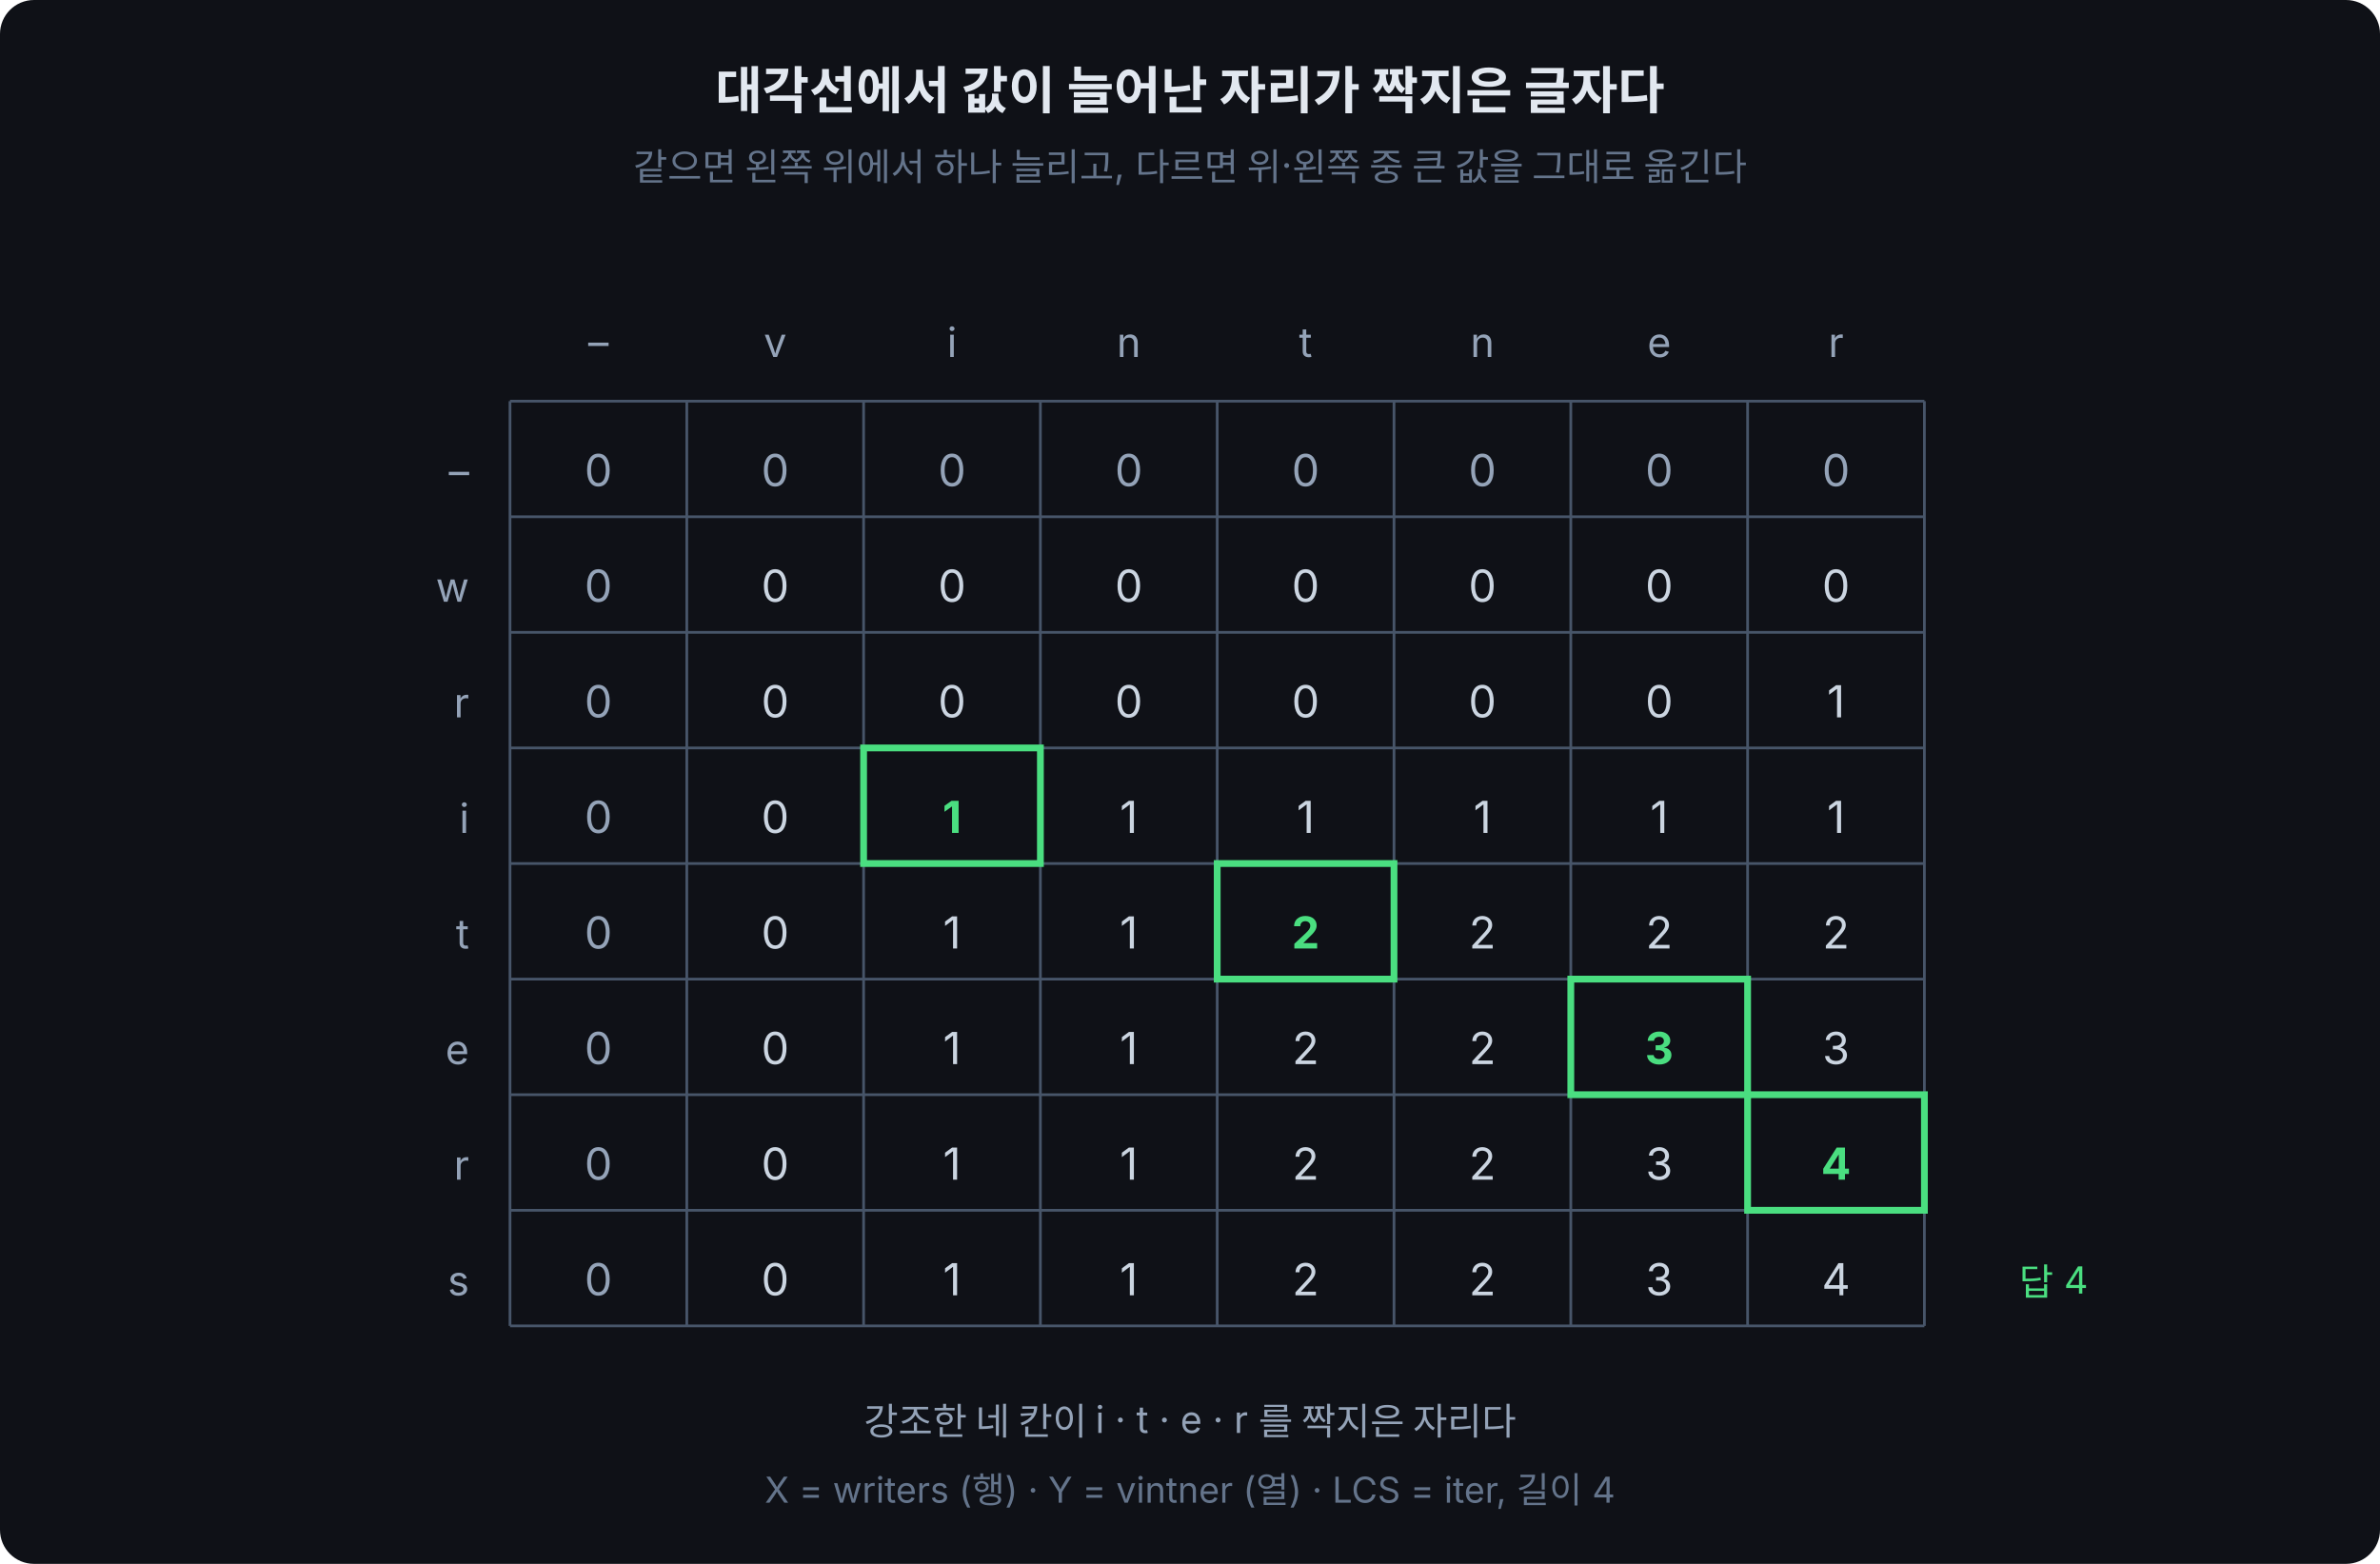
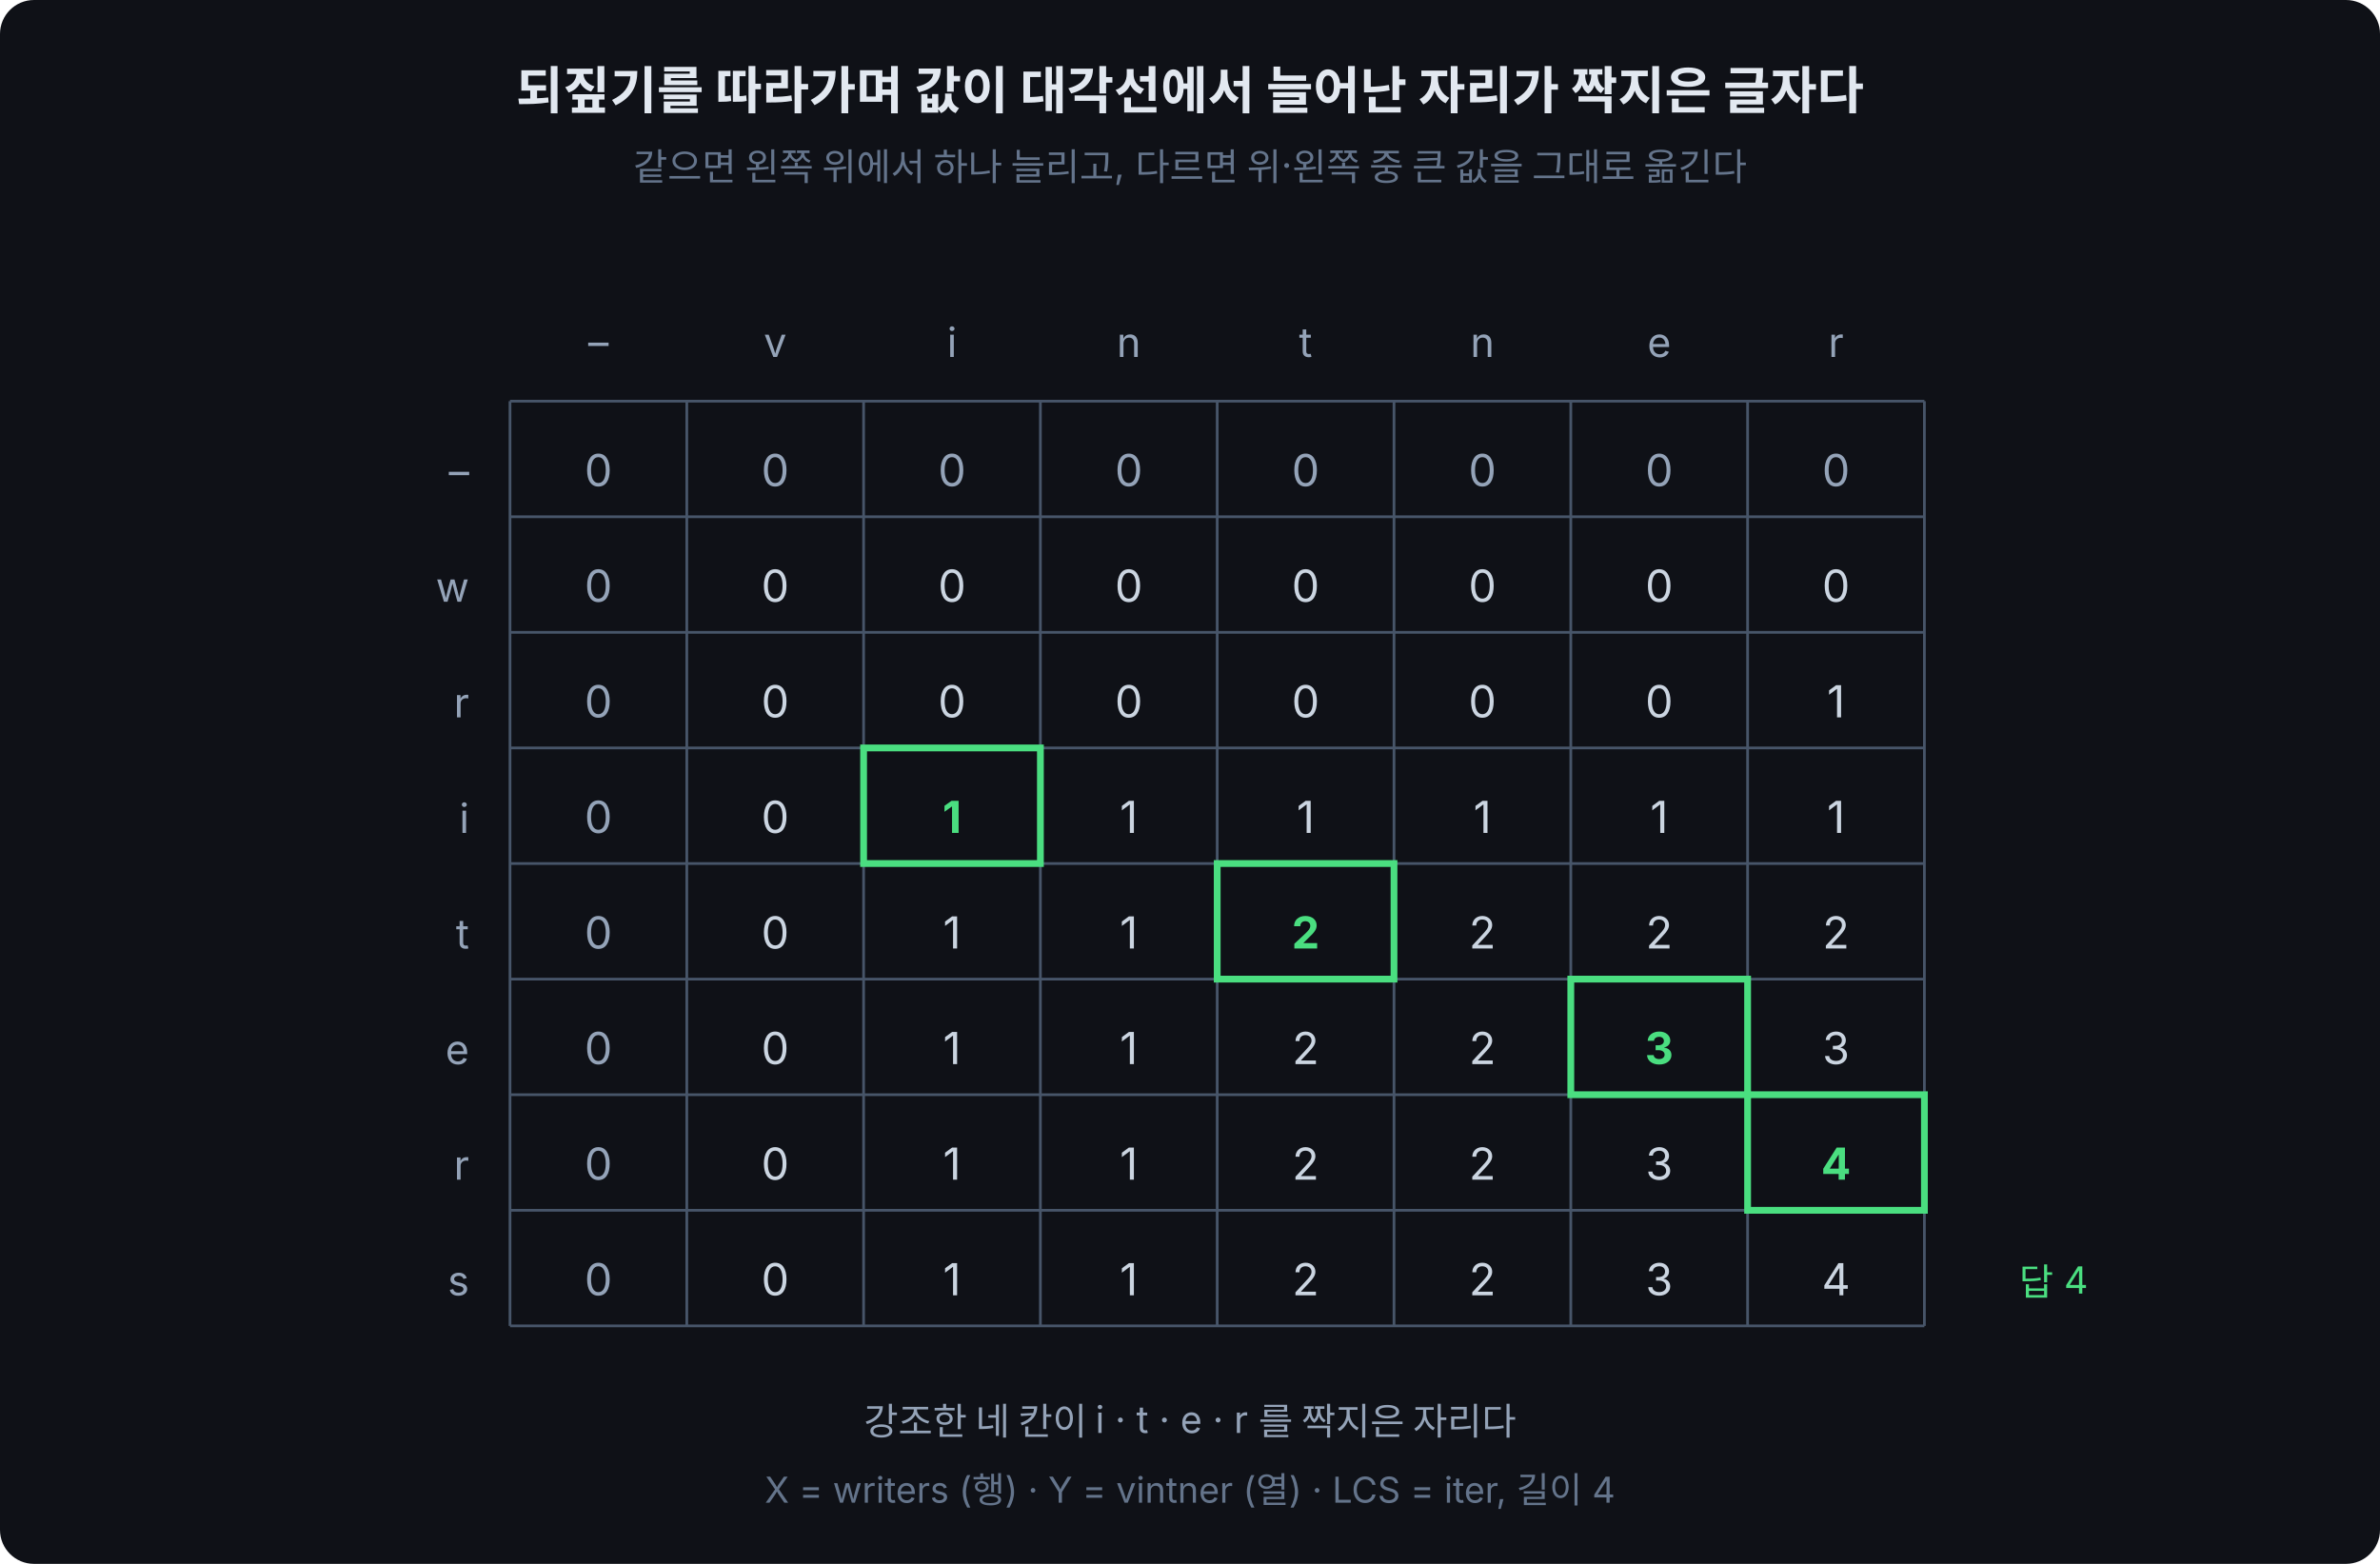
<svg xmlns="http://www.w3.org/2000/svg" viewBox="0 0 700 460" width="1050" height="690" font-family="system-ui,-apple-system,sans-serif">
  <rect width="700" height="460" rx="10" fill="#0f1117" />
-   <text x="350" y="32" text-anchor="middle" fill="#e2e8f0" font-size="15" font-weight="600">대각선에서 값이 늘어난 자리가 짝지은 글자다</text>
+   <text x="350" y="32" text-anchor="middle" fill="#e2e8f0" font-size="15" font-weight="600">되짚기를 따라가며 값이 대각선에서 늘어난 자리가 짝지은 글자다</text>
  <text x="350" y="53" text-anchor="middle" fill="#64748b" font-size="11">같으면 왼쪽 위에서 하나 늘리고, 다르면 위·왼쪽 중 큰 값을 그대로 옮긴다</text>
  <g font-size="12" text-anchor="middle" fill="#94a3b8">
    <text x="176" y="105">–</text>
    <text x="228" y="105">v</text>
    <text x="280" y="105">i</text>
    <text x="332" y="105">n</text>
    <text x="384" y="105">t</text>
    <text x="436" y="105">n</text>
    <text x="488" y="105">e</text>
    <text x="540" y="105">r</text>
  </g>
  <g font-size="12" text-anchor="end" fill="#94a3b8">
    <text x="138" y="143">–</text>
    <text x="138" y="177">w</text>
    <text x="138" y="211">r</text>
    <text x="138" y="245">i</text>
    <text x="138" y="279">t</text>
    <text x="138" y="313">e</text>
    <text x="138" y="347">r</text>
    <text x="138" y="381">s</text>
  </g>
  <g stroke="#475569" stroke-width="0.8">
    <line x1="150" y1="118" x2="566" y2="118" />
    <line x1="150" y1="152" x2="566" y2="152" />
    <line x1="150" y1="186" x2="566" y2="186" />
    <line x1="150" y1="220" x2="566" y2="220" />
    <line x1="150" y1="254" x2="566" y2="254" />
    <line x1="150" y1="288" x2="566" y2="288" />
    <line x1="150" y1="322" x2="566" y2="322" />
    <line x1="150" y1="356" x2="566" y2="356" />
    <line x1="150" y1="390" x2="566" y2="390" />
    <line x1="150" y1="118" x2="150" y2="390" />
    <line x1="202" y1="118" x2="202" y2="390" />
    <line x1="254" y1="118" x2="254" y2="390" />
    <line x1="306" y1="118" x2="306" y2="390" />
    <line x1="358" y1="118" x2="358" y2="390" />
    <line x1="410" y1="118" x2="410" y2="390" />
    <line x1="462" y1="118" x2="462" y2="390" />
    <line x1="514" y1="118" x2="514" y2="390" />
    <line x1="566" y1="118" x2="566" y2="390" />
  </g>
  <g fill="none" stroke="#4ade80" stroke-width="2">
    <rect x="254" y="220" width="52" height="34" />
    <rect x="358" y="254" width="52" height="34" />
    <rect x="462" y="288" width="52" height="34" />
    <rect x="514" y="322" width="52" height="34" />
  </g>
  <g font-size="13" text-anchor="middle" fill="#94a3b8">
    <text x="176" y="143">0</text>
    <text x="228" y="143">0</text>
    <text x="280" y="143">0</text>
    <text x="332" y="143">0</text>
    <text x="384" y="143">0</text>
    <text x="436" y="143">0</text>
    <text x="488" y="143">0</text>
    <text x="540" y="143">0</text>
    <text x="176" y="177">0</text>
    <text x="176" y="211">0</text>
    <text x="176" y="245">0</text>
    <text x="176" y="279">0</text>
    <text x="176" y="313">0</text>
    <text x="176" y="347">0</text>
    <text x="176" y="381">0</text>
  </g>
  <g font-size="13" text-anchor="middle" fill="#cbd5e1">
    <text x="228" y="177">0</text>
    <text x="280" y="177">0</text>
    <text x="332" y="177">0</text>
    <text x="384" y="177">0</text>
    <text x="436" y="177">0</text>
    <text x="488" y="177">0</text>
    <text x="540" y="177">0</text>
    <text x="228" y="211">0</text>
    <text x="280" y="211">0</text>
    <text x="332" y="211">0</text>
    <text x="384" y="211">0</text>
    <text x="436" y="211">0</text>
    <text x="488" y="211">0</text>
    <text x="540" y="211">1</text>
    <text x="228" y="245">0</text>
    <text x="332" y="245">1</text>
    <text x="384" y="245">1</text>
    <text x="436" y="245">1</text>
    <text x="488" y="245">1</text>
    <text x="540" y="245">1</text>
    <text x="228" y="279">0</text>
    <text x="280" y="279">1</text>
    <text x="332" y="279">1</text>
    <text x="436" y="279">2</text>
    <text x="488" y="279">2</text>
    <text x="540" y="279">2</text>
    <text x="228" y="313">0</text>
    <text x="280" y="313">1</text>
    <text x="332" y="313">1</text>
    <text x="384" y="313">2</text>
    <text x="436" y="313">2</text>
    <text x="540" y="313">3</text>
    <text x="228" y="347">0</text>
    <text x="280" y="347">1</text>
    <text x="332" y="347">1</text>
    <text x="384" y="347">2</text>
    <text x="436" y="347">2</text>
    <text x="488" y="347">3</text>
    <text x="228" y="381">0</text>
    <text x="280" y="381">1</text>
    <text x="332" y="381">1</text>
    <text x="384" y="381">2</text>
    <text x="436" y="381">2</text>
    <text x="488" y="381">3</text>
    <text x="540" y="381">4</text>
  </g>
  <g font-size="13" text-anchor="middle" fill="#4ade80" font-weight="700">
    <text x="280" y="245">1</text>
    <text x="384" y="279">2</text>
    <text x="488" y="313">3</text>
    <text x="540" y="347">4</text>
  </g>
  <text x="604" y="381" text-anchor="middle" fill="#4ade80" font-size="11">답 4</text>
  <text x="350" y="422" text-anchor="middle" fill="#94a3b8" font-size="11">강조한 네 칸이 i · t · e · r 를 짝지은 자리다</text>
  <text x="350" y="442" text-anchor="middle" fill="#64748b" font-size="10.5">X = writers (행) · Y = vintner (열) · LCS = iter, 길이 4</text>
</svg>
